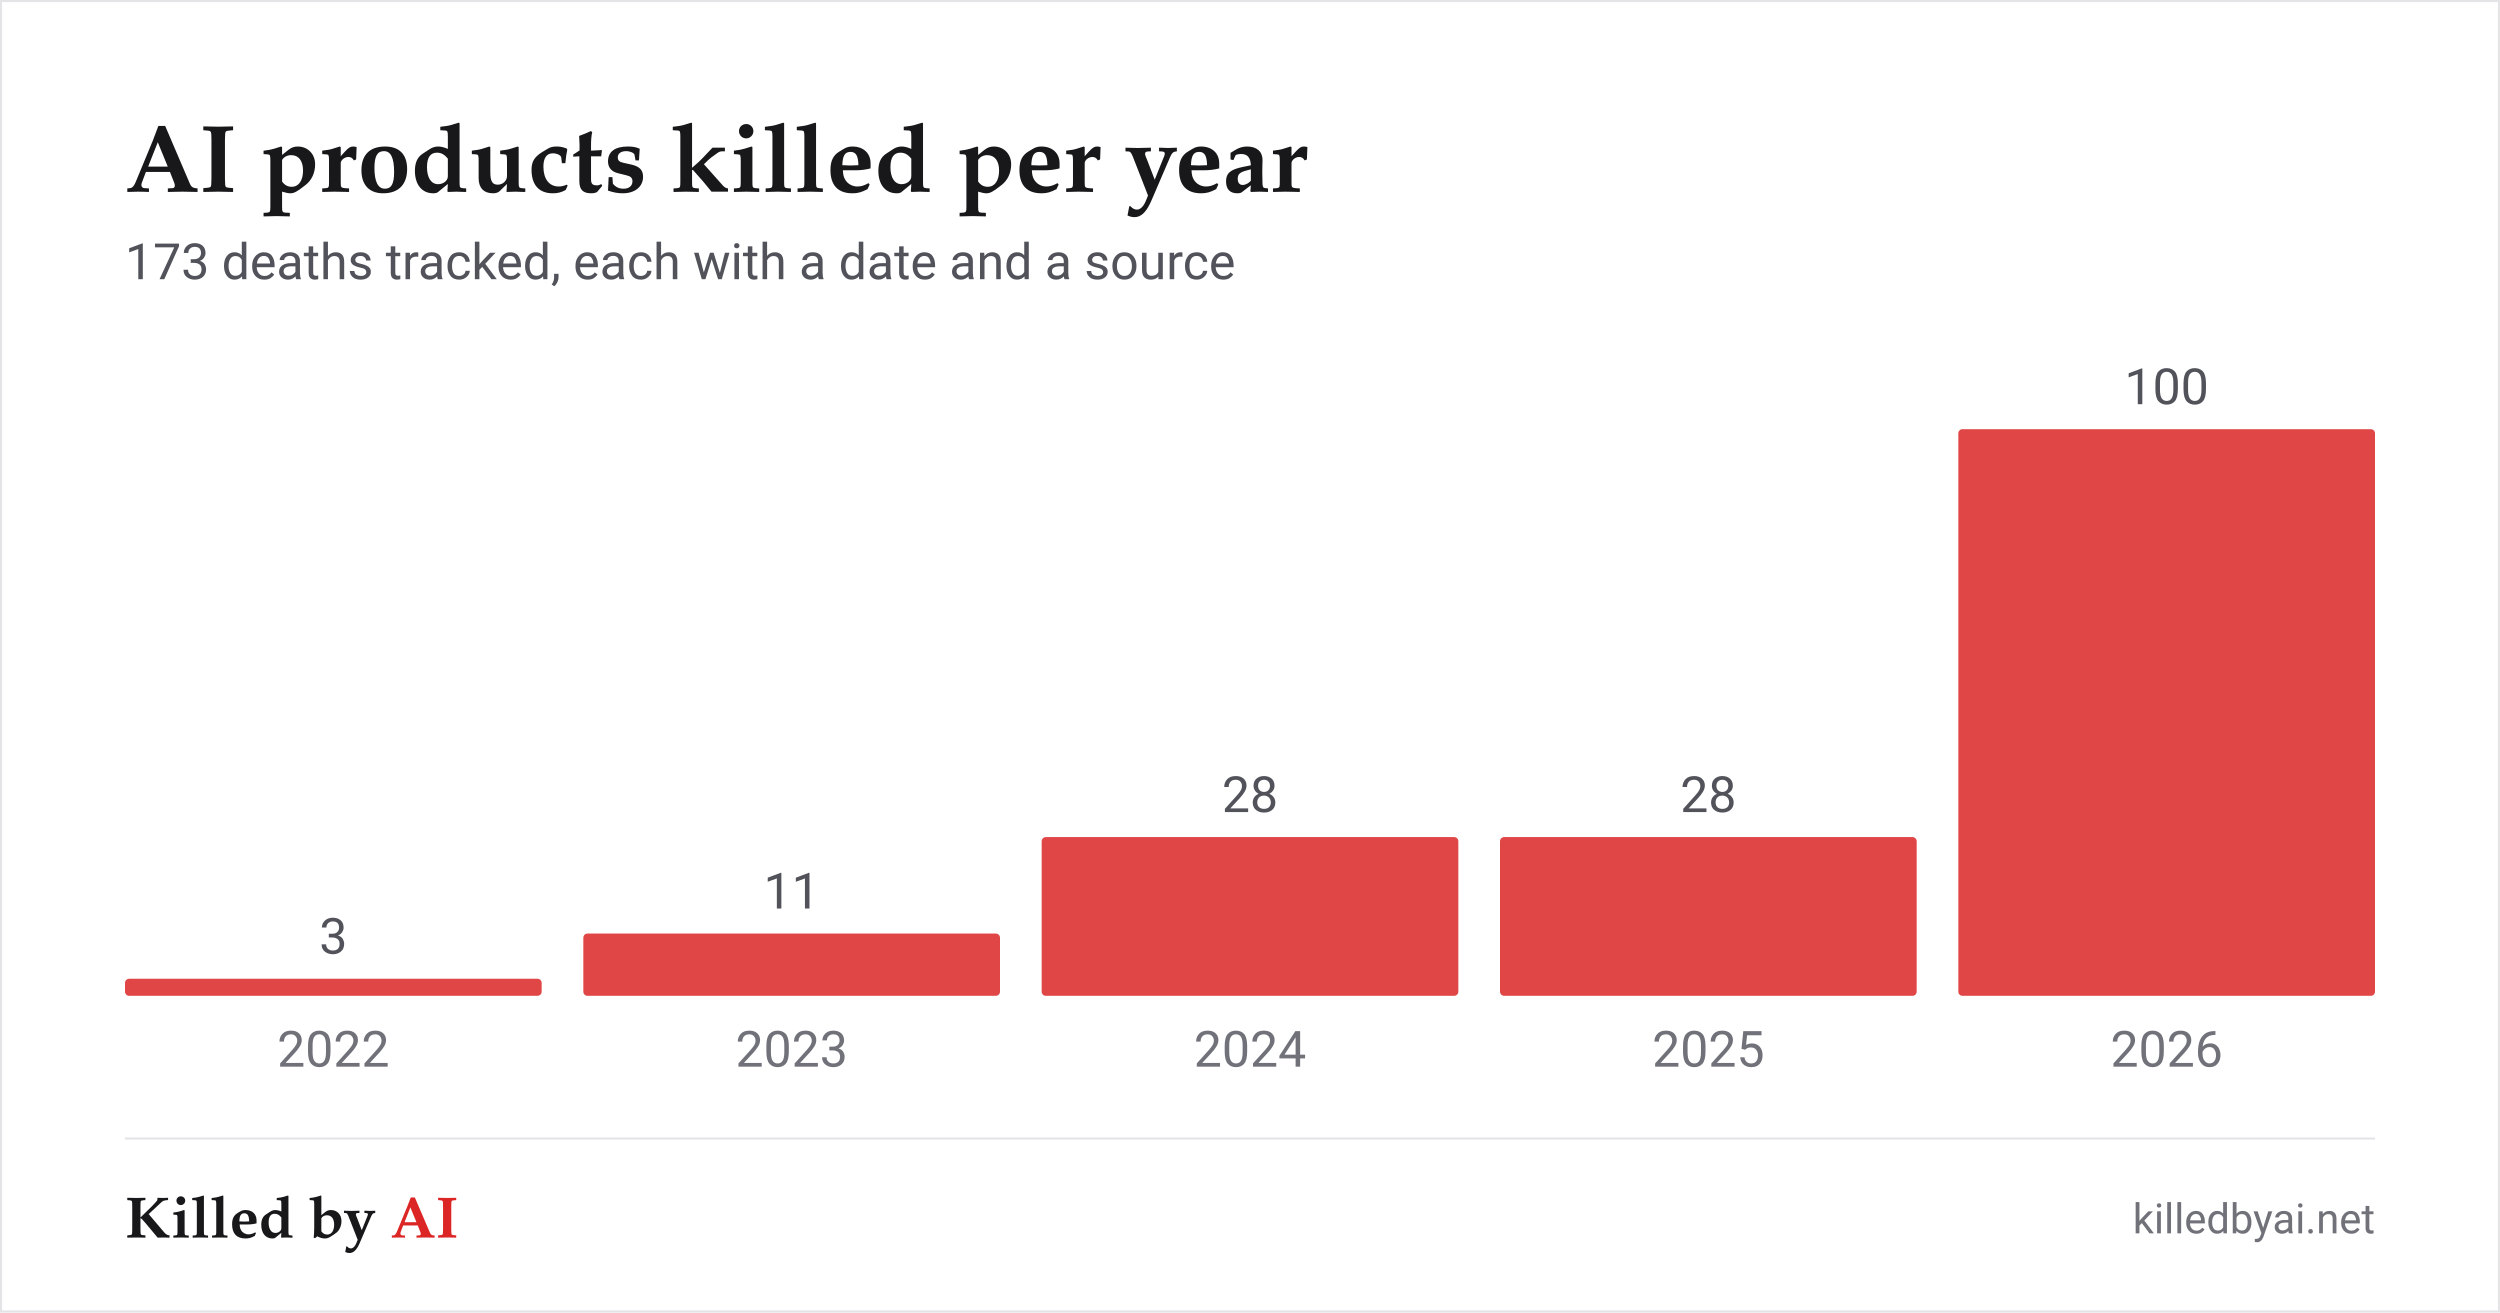
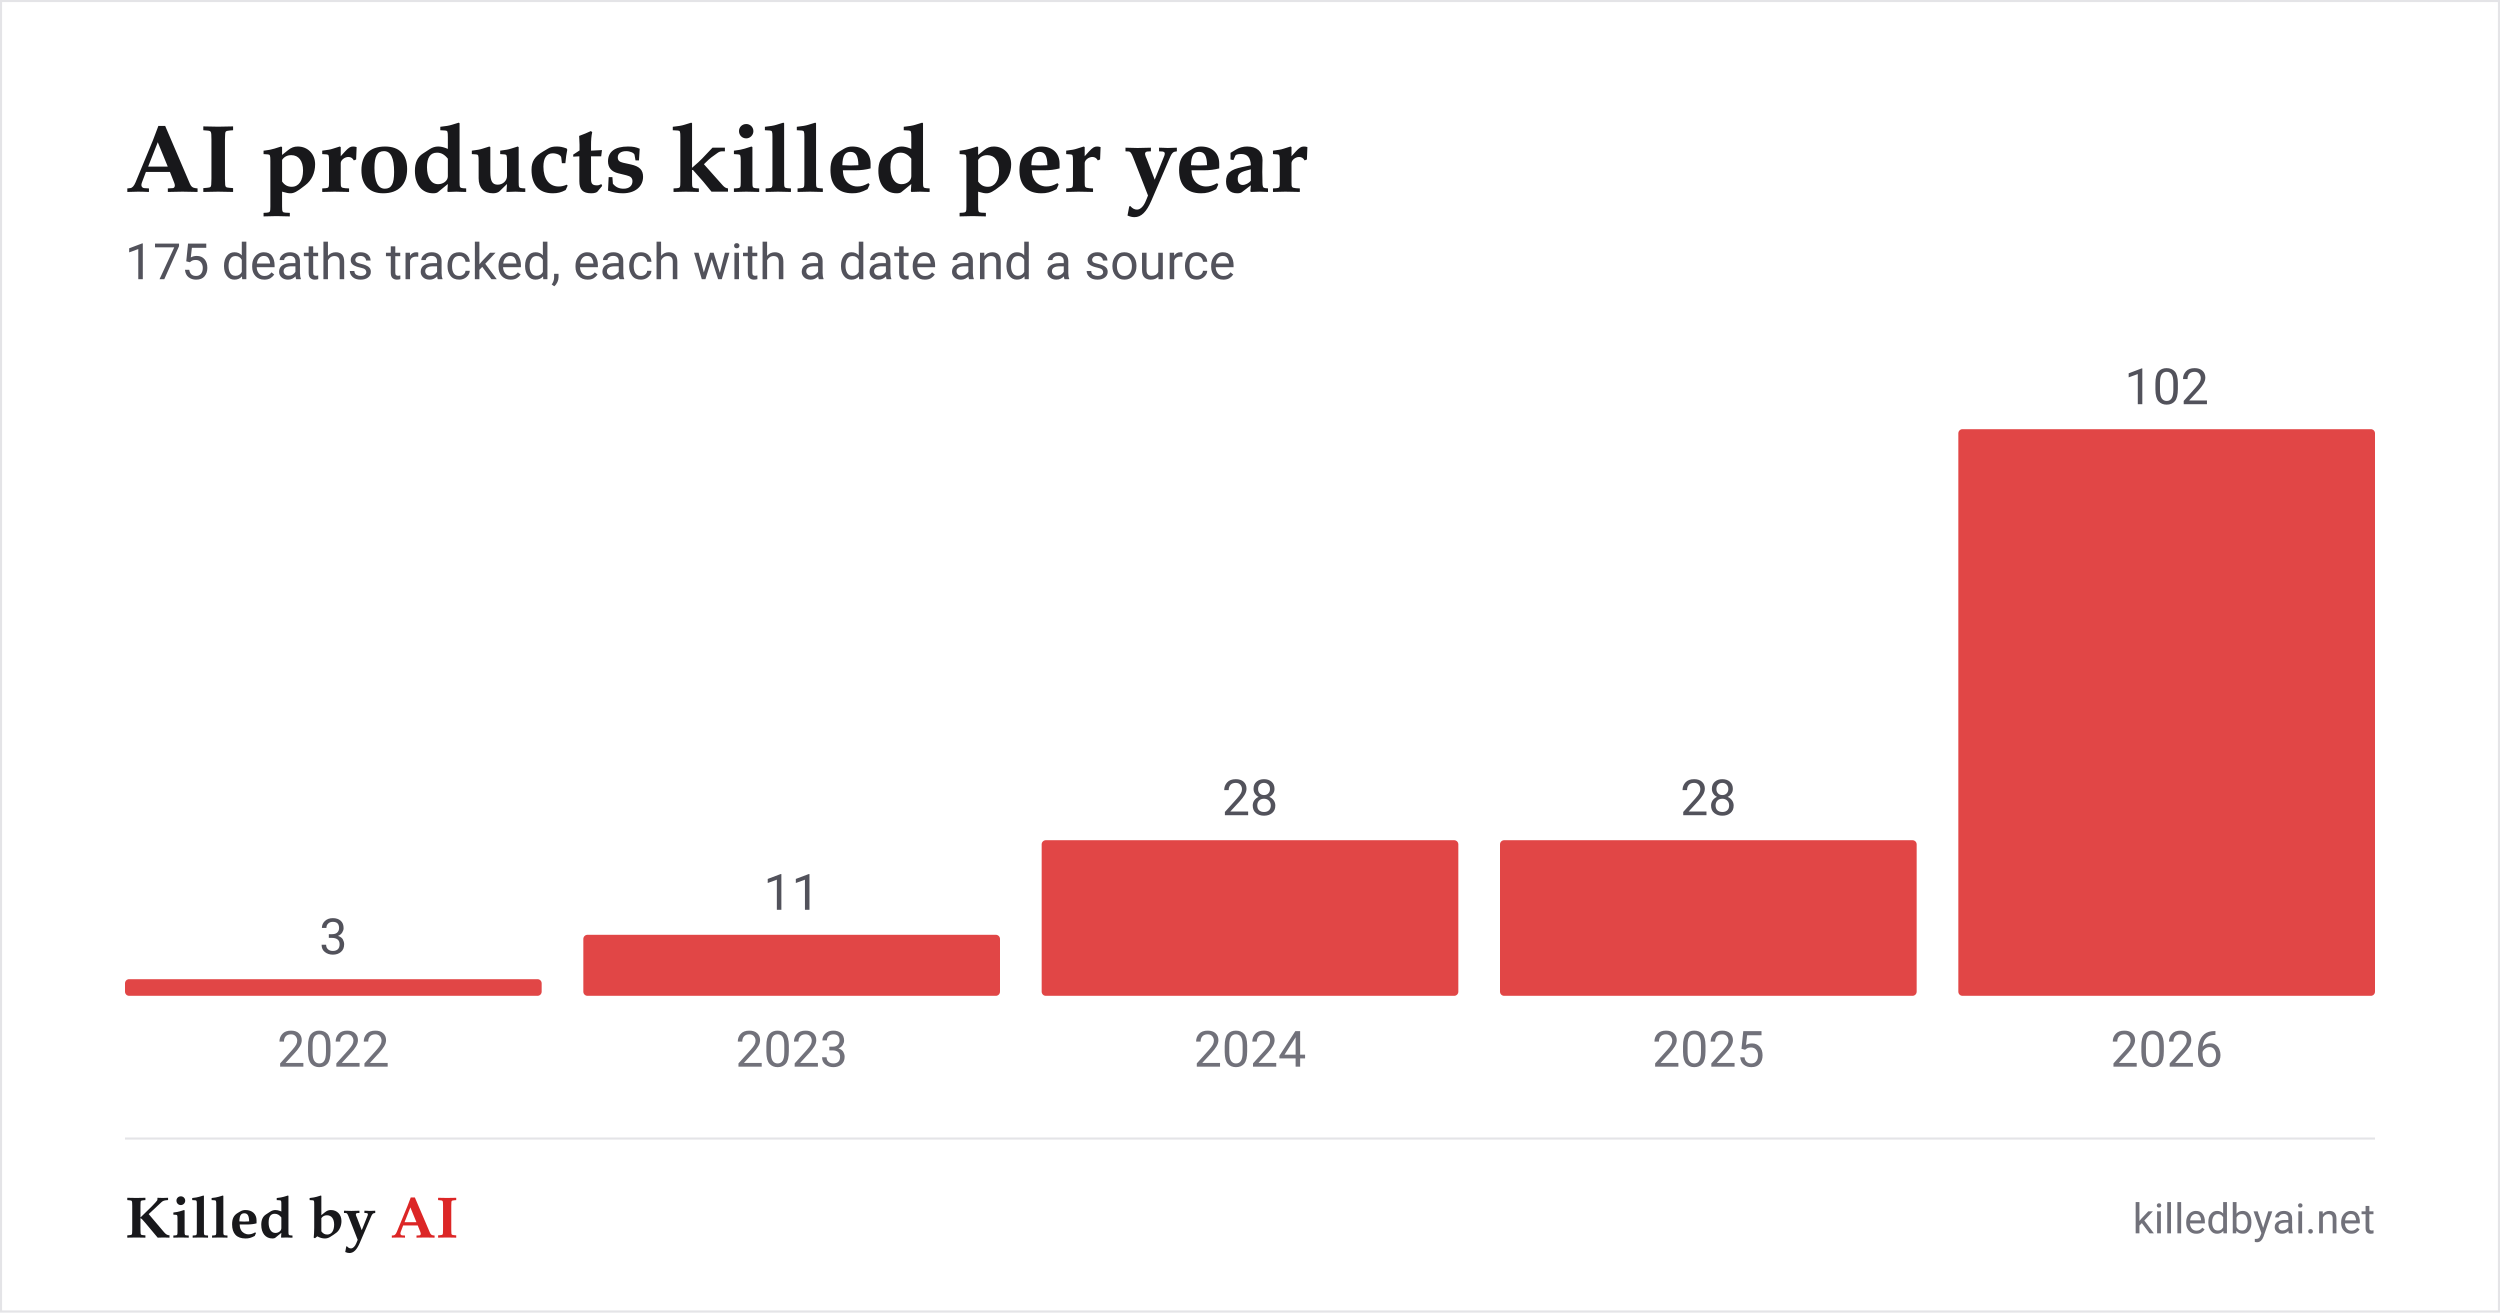
<svg xmlns="http://www.w3.org/2000/svg" width="1200" height="630" viewBox="0 0 1200 630" role="img" aria-label="AI products killed per year">
  <rect width="1200" height="630" fill="#ffffff" />
  <rect x=".5" y=".5" width="1199" height="629" fill="none" stroke="#e4e4e7" />
  <text x="60" y="92" font-family="'Iowan Old Style', 'Palatino Linotype', Palatino, 'Book Antiqua', Georgia, serif" font-size="46" font-weight="700" fill="#18181b">AI products killed per year</text>
-   <text x="60" y="134" font-family="-apple-system, BlinkMacSystemFont, 'Segoe UI', Roboto, 'Helvetica Neue', Arial, sans-serif" font-size="24" fill="#52525b">173 deaths tracked, each with a date and a source</text>
-   <rect x="60.0" y="469.8" width="200.0" height="8.2" rx="2" fill="#dc2626" fill-opacity=".85" />
-   <text x="160.0" y="457.8" text-anchor="middle" font-family="-apple-system, BlinkMacSystemFont, 'Segoe UI', Roboto, 'Helvetica Neue', Arial, sans-serif" font-size="24" fill="#52525b">3</text>
+   <text x="60" y="134" font-family="-apple-system, BlinkMacSystemFont, 'Segoe UI', Roboto, 'Helvetica Neue', Arial, sans-serif" font-size="24" fill="#52525b">175 deaths tracked, each with a date and a source</text>
+   <rect x="60.0" y="470.0" width="200.0" height="8.0" rx="2" fill="#dc2626" fill-opacity=".85" />
+   <text x="160.0" y="458.0" text-anchor="middle" font-family="-apple-system, BlinkMacSystemFont, 'Segoe UI', Roboto, 'Helvetica Neue', Arial, sans-serif" font-size="24" fill="#52525b">3</text>
  <text x="160.0" y="512" text-anchor="middle" font-family="-apple-system, BlinkMacSystemFont, 'Segoe UI', Roboto, 'Helvetica Neue', Arial, sans-serif" font-size="24" fill="#71717a">2022</text>
-   <rect x="280.0" y="448.1" width="200.0" height="29.9" rx="2" fill="#dc2626" fill-opacity=".85" />
-   <text x="380.0" y="436.1" text-anchor="middle" font-family="-apple-system, BlinkMacSystemFont, 'Segoe UI', Roboto, 'Helvetica Neue', Arial, sans-serif" font-size="24" fill="#52525b">11</text>
+   <rect x="280.0" y="448.7" width="200.0" height="29.3" rx="2" fill="#dc2626" fill-opacity=".85" />
+   <text x="380.0" y="436.7" text-anchor="middle" font-family="-apple-system, BlinkMacSystemFont, 'Segoe UI', Roboto, 'Helvetica Neue', Arial, sans-serif" font-size="24" fill="#52525b">11</text>
  <text x="380.0" y="512" text-anchor="middle" font-family="-apple-system, BlinkMacSystemFont, 'Segoe UI', Roboto, 'Helvetica Neue', Arial, sans-serif" font-size="24" fill="#71717a">2023</text>
-   <rect x="500.0" y="401.8" width="200.0" height="76.2" rx="2" fill="#dc2626" fill-opacity=".85" />
-   <text x="600.0" y="389.8" text-anchor="middle" font-family="-apple-system, BlinkMacSystemFont, 'Segoe UI', Roboto, 'Helvetica Neue', Arial, sans-serif" font-size="24" fill="#52525b">28</text>
+   <rect x="500.0" y="403.3" width="200.0" height="74.7" rx="2" fill="#dc2626" fill-opacity=".85" />
+   <text x="600.0" y="391.3" text-anchor="middle" font-family="-apple-system, BlinkMacSystemFont, 'Segoe UI', Roboto, 'Helvetica Neue', Arial, sans-serif" font-size="24" fill="#52525b">28</text>
  <text x="600.0" y="512" text-anchor="middle" font-family="-apple-system, BlinkMacSystemFont, 'Segoe UI', Roboto, 'Helvetica Neue', Arial, sans-serif" font-size="24" fill="#71717a">2024</text>
-   <rect x="720.0" y="401.8" width="200.0" height="76.2" rx="2" fill="#dc2626" fill-opacity=".85" />
-   <text x="820.0" y="389.8" text-anchor="middle" font-family="-apple-system, BlinkMacSystemFont, 'Segoe UI', Roboto, 'Helvetica Neue', Arial, sans-serif" font-size="24" fill="#52525b">28</text>
+   <rect x="720.0" y="403.3" width="200.0" height="74.7" rx="2" fill="#dc2626" fill-opacity=".85" />
+   <text x="820.0" y="391.3" text-anchor="middle" font-family="-apple-system, BlinkMacSystemFont, 'Segoe UI', Roboto, 'Helvetica Neue', Arial, sans-serif" font-size="24" fill="#52525b">28</text>
  <text x="820.0" y="512" text-anchor="middle" font-family="-apple-system, BlinkMacSystemFont, 'Segoe UI', Roboto, 'Helvetica Neue', Arial, sans-serif" font-size="24" fill="#71717a">2025</text>
  <rect x="940.0" y="206.0" width="200.0" height="272.0" rx="2" fill="#dc2626" fill-opacity=".85" />
-   <text x="1040.0" y="194.0" text-anchor="middle" font-family="-apple-system, BlinkMacSystemFont, 'Segoe UI', Roboto, 'Helvetica Neue', Arial, sans-serif" font-size="24" fill="#52525b">100</text>
+   <text x="1040.0" y="194.0" text-anchor="middle" font-family="-apple-system, BlinkMacSystemFont, 'Segoe UI', Roboto, 'Helvetica Neue', Arial, sans-serif" font-size="24" fill="#52525b">102</text>
  <text x="1040.0" y="512" text-anchor="middle" font-family="-apple-system, BlinkMacSystemFont, 'Segoe UI', Roboto, 'Helvetica Neue', Arial, sans-serif" font-size="24" fill="#71717a">2026</text>
  <rect x="60" y="546" width="1080" height="1" fill="#e4e4e7" />
  <text x="60" y="594" font-family="'Iowan Old Style', 'Palatino Linotype', Palatino, 'Book Antiqua', Georgia, serif" font-size="28" font-weight="700" fill="#18181b">Killed by <tspan fill="#dc2626">AI</tspan>
  </text>
  <text x="1140" y="592" text-anchor="end" font-family="-apple-system, BlinkMacSystemFont, 'Segoe UI', Roboto, 'Helvetica Neue', Arial, sans-serif" font-size="20" fill="#71717a">killedbyai.net</text>
</svg>
